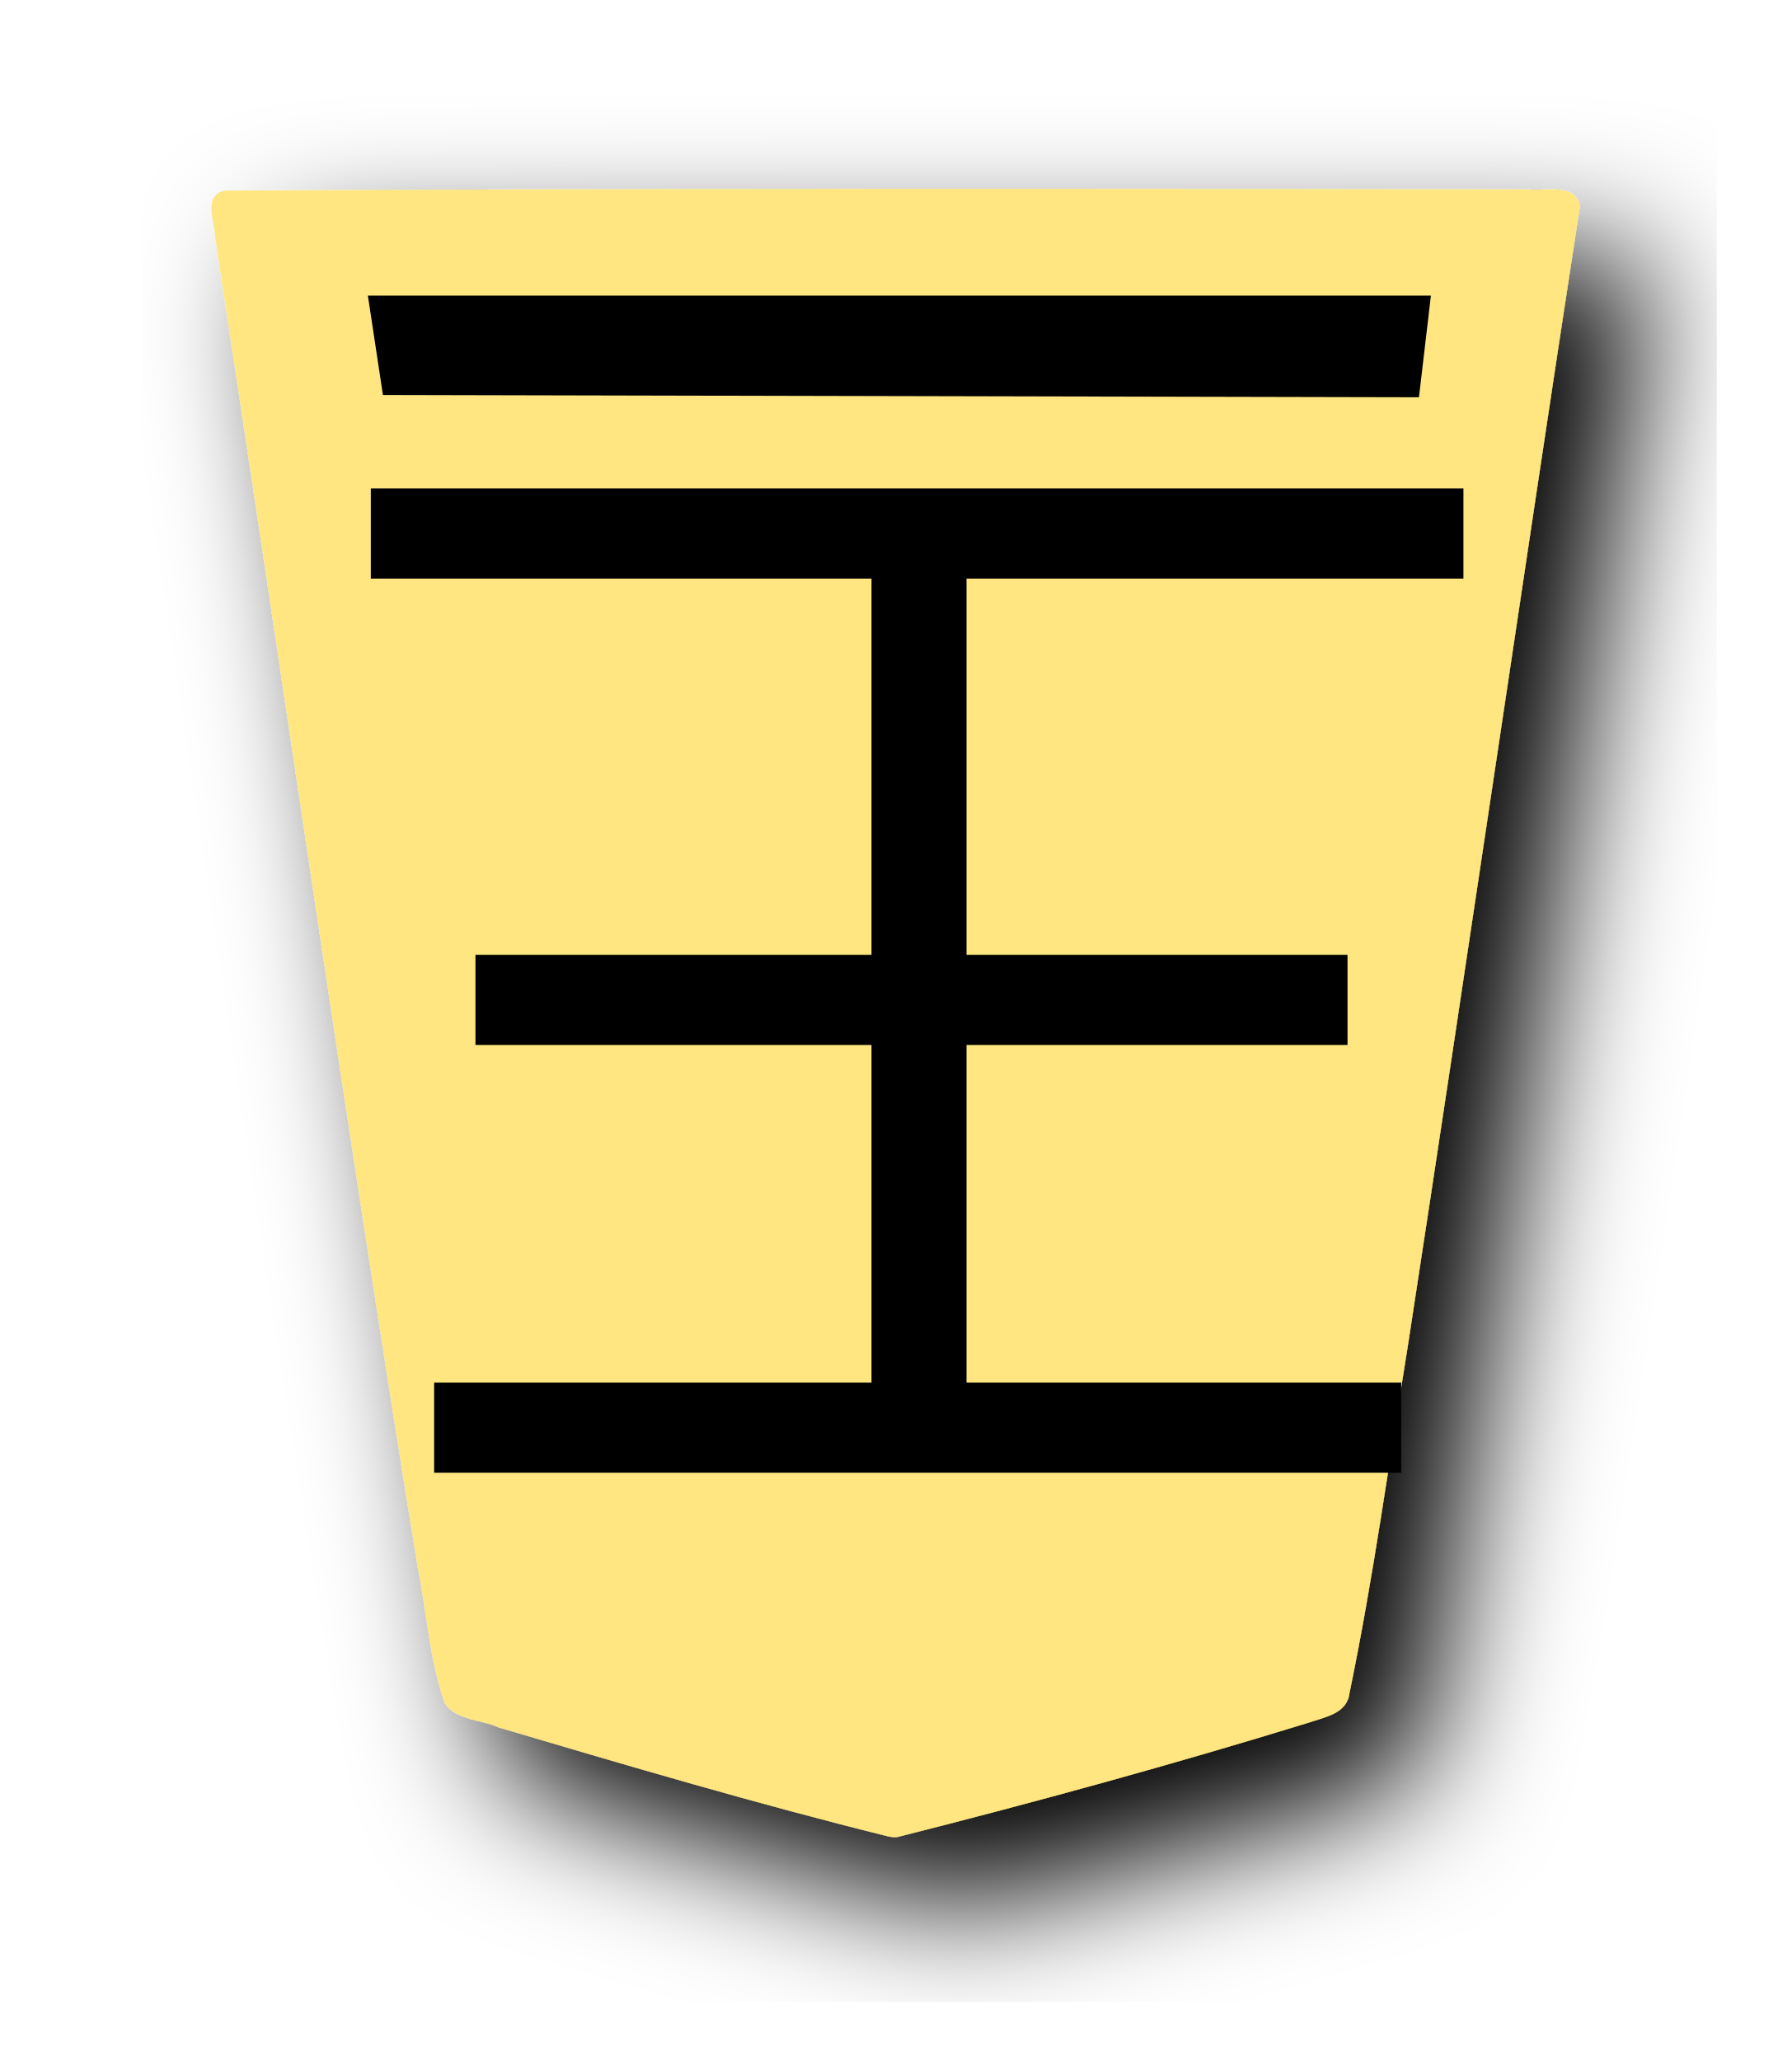
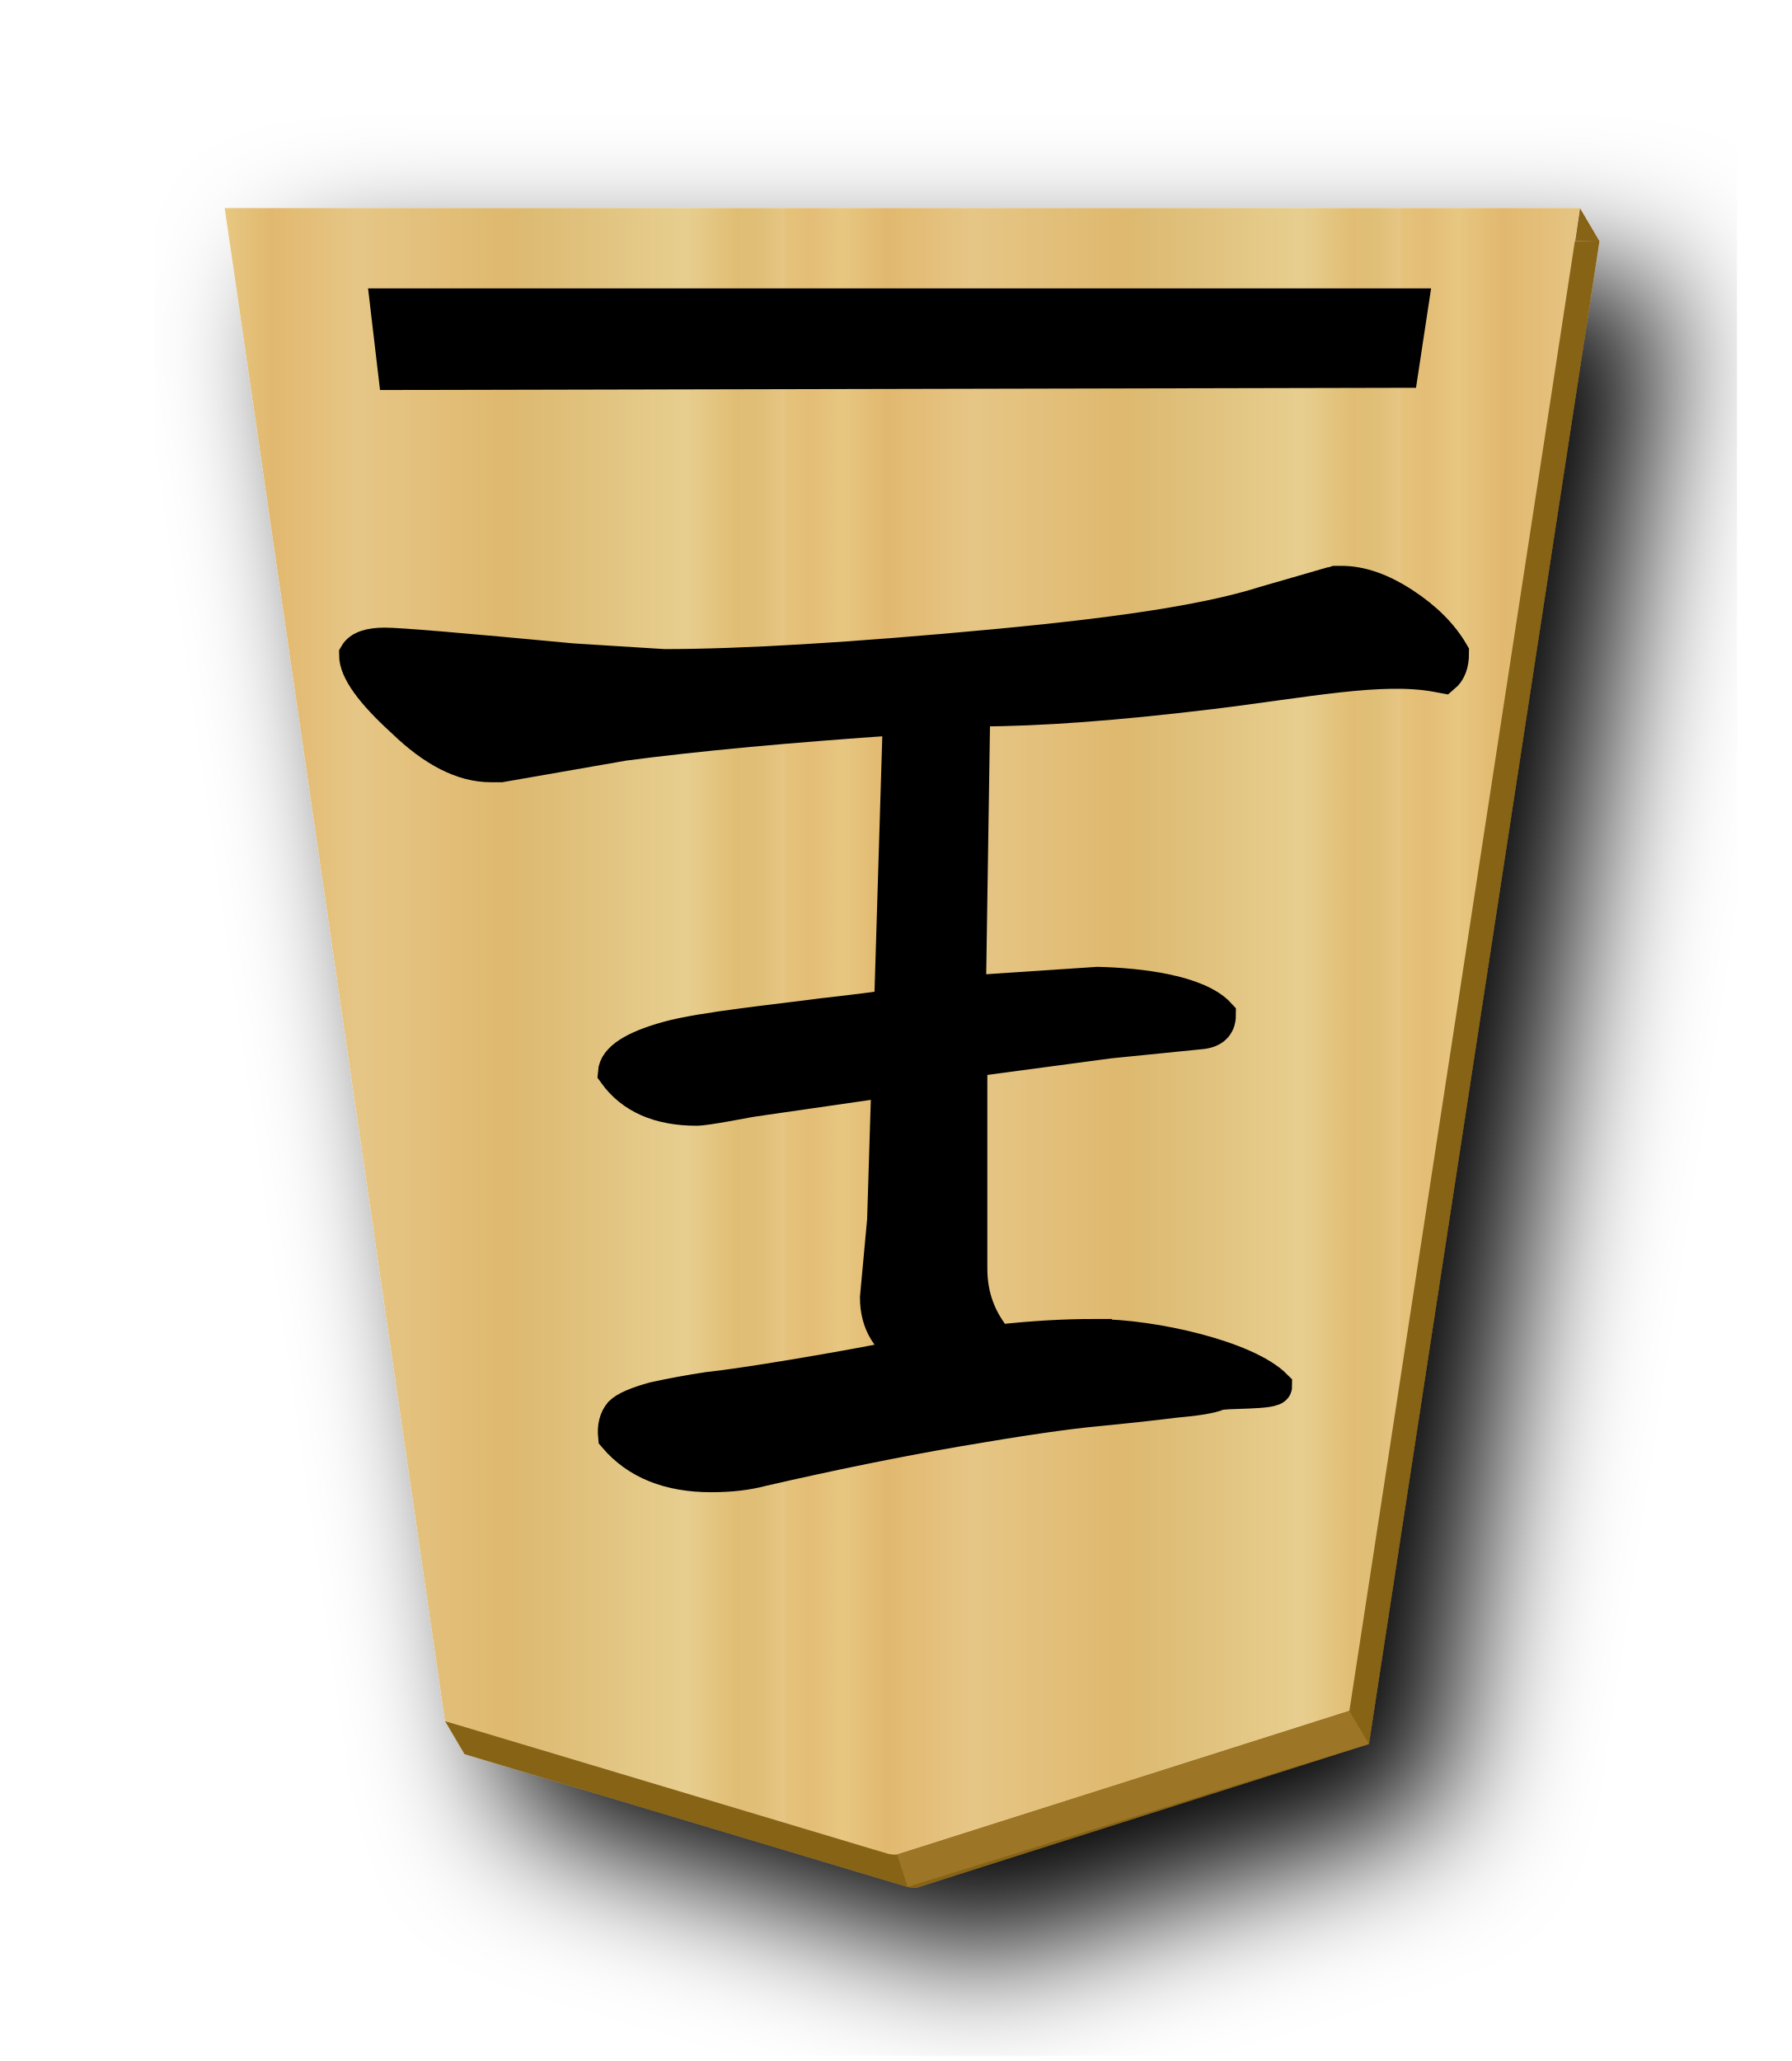
- <svg xmlns="http://www.w3.org/2000/svg" width="52.157" height="60" version="1.1" id="svg1717">
+ <svg xmlns="http://www.w3.org/2000/svg" xmlns:xlink="http://www.w3.org/1999/xlink" width="52.157" height="60" version="1.1" id="svg1717">
  <defs id="defs1721">
    <filter style="color-interpolation-filters:sRGB" id="filter1552">
      <feFlood flood-opacity="0.498" flood-color="rgb(0,0,0)" result="flood" id="feFlood1542" />
      <feComposite in="flood" in2="SourceGraphic" operator="in" result="composite1" id="feComposite1544" />
      <feGaussianBlur in="composite1" stdDeviation="2.5" result="blur" id="feGaussianBlur1546" />
      <feOffset dx="4.57967e-15" dy="4.41314e-15" result="offset" id="feOffset1548" />
      <feComposite in="SourceGraphic" in2="offset" operator="over" result="composite2" id="feComposite1550" />
    </filter>
    <filter style="color-interpolation-filters:sRGB" id="filter1540">
      <feFlood flood-opacity="0.498" flood-color="rgb(0,0,0)" result="flood" id="feFlood1530" />
      <feComposite in="flood" in2="SourceGraphic" operator="in" result="composite1" id="feComposite1532" />
      <feGaussianBlur in="composite1" stdDeviation="2.5" result="blur" id="feGaussianBlur1534" />
      <feOffset dx="4.57967e-15" dy="4.41314e-15" result="offset" id="feOffset1536" />
      <feComposite in="SourceGraphic" in2="offset" operator="over" result="composite2" id="feComposite1538" />
    </filter>
    <filter id="drop-shadow-9">
      <feGaussianBlur in="SourceAlpha" result="blur" stdDeviation="2" id="feGaussianBlur5056" />
      <feOffset result="offsetBlur" dx="2" dy="2" id="feOffset5058" />
      <feBlend in="SourceGraphic" in2="offsetBlur" mode="normal" id="feBlend5060" />
    </filter>
    <filter id="drop-shadow-2">
      <feGaussianBlur in="SourceAlpha" result="blur" stdDeviation="2" id="feGaussianBlur6807" />
      <feOffset result="offsetBlur" dx="2" dy="2" id="feOffset6809" />
      <feBlend in="SourceGraphic" in2="offsetBlur" mode="normal" id="feBlend6811" />
    </filter>
+     <filter id="drop-shadow-2-8">
+       <feGaussianBlur in="SourceAlpha" result="blur" stdDeviation="2" id="feGaussianBlur6807-2" />
+       <feOffset result="offsetBlur" dx="2" dy="2" id="feOffset6809-8" />
+       <feBlend in="SourceGraphic" in2="offsetBlur" mode="normal" id="feBlend6811-0" />
+     </filter>
+     <filter id="drop-shadow-6">
+       <feGaussianBlur in="SourceAlpha" result="blur" stdDeviation="2" id="feGaussianBlur5056-9" />
+       <feOffset result="offsetBlur" dx="2" dy="2" id="feOffset5058-0" />
+       <feBlend in="SourceGraphic" in2="offsetBlur" mode="normal" id="feBlend5060-9" />
+     </filter>
+     <filter id="drop-shadow-27">
+       <feGaussianBlur in="SourceAlpha" result="blur" stdDeviation="2" id="feGaussianBlur5056-5" />
+       <feOffset result="offsetBlur" dx="2" dy="2" id="feOffset5058-6" />
+       <feBlend in="SourceGraphic" in2="offsetBlur" mode="normal" id="feBlend5060-96" />
+     </filter>
+     <filter id="drop-shadow-2-88">
+       <feGaussianBlur in="SourceAlpha" result="blur" stdDeviation="2" id="feGaussianBlur6807-1" />
+       <feOffset result="offsetBlur" dx="2" dy="2" id="feOffset6809-5" />
+       <feBlend in="SourceGraphic" in2="offsetBlur" mode="normal" id="feBlend6811-7" />
+     </filter>
+     <filter id="drop-shadow-6-3">
+       <feGaussianBlur in="SourceAlpha" result="blur" stdDeviation="2" id="feGaussianBlur5056-9-4" />
+       <feOffset result="offsetBlur" dx="2" dy="2" id="feOffset5058-0-0" />
+       <feBlend in="SourceGraphic" in2="offsetBlur" mode="normal" id="feBlend5060-9-8" />
+     </filter>
+     <linearGradient id="linearGradient12530">
+       <stop style="stop-color:#dfb459;stop-opacity:1" offset="0" id="stop12526" />
+       <stop id="stop16843" offset="0.041" style="stop-color:#dead54;stop-opacity:1" />
+       <stop id="stop12556" offset="0.082" style="stop-color:#e1b85f;stop-opacity:1" />
+       <stop id="stop12532" offset="0.165" style="stop-color:#dba84d;stop-opacity:1" />
+       <stop style="stop-color:#dfb765;stop-opacity:1" offset="0.305" id="stop12564" />
+       <stop style="stop-color:#d8a94e;stop-opacity:1" offset="0.539" id="stop12558" />
+       <stop id="stop12562" offset="0.586" style="stop-color:#d5ab53;stop-opacity:1" />
+       <stop style="stop-color:#e0bf6e;stop-opacity:1" offset="0.84" id="stop12534" />
+       <stop id="stop16845" offset="0.924" style="stop-color:#daae52;stop-opacity:1" />
+       <stop id="stop12560" offset="0.962" style="stop-color:#d9af57;stop-opacity:1" />
+       <stop style="stop-color:#e1b663;stop-opacity:1" offset="1" id="stop12528" />
+     </linearGradient>
+     <filter id="drop-shadow-6-2">
+       <feGaussianBlur in="SourceAlpha" result="blur" stdDeviation="2" id="feGaussianBlur5056-9-9" />
+       <feOffset result="offsetBlur" dx="2" dy="2" id="feOffset5058-0-7" />
+       <feBlend in="SourceGraphic" in2="offsetBlur" mode="normal" id="feBlend5060-9-0" />
+     </filter>
+     <linearGradient xlink:href="#linearGradient12530" id="linearGradient2259" x1="148.578" y1="49.826" x2="130.323" y2="49.826" gradientUnits="userSpaceOnUse" spreadMethod="repeat" />
+     <filter id="drop-shadow-6-6">
+       <feGaussianBlur in="SourceAlpha" result="blur" stdDeviation="2" id="feGaussianBlur5056-9-8" />
+       <feOffset result="offsetBlur" dx="2" dy="2" id="feOffset5058-0-1" />
+       <feBlend in="SourceGraphic" in2="offsetBlur" mode="normal" id="feBlend5060-9-7" />
+     </filter>
+     <filter id="drop-shadow-6-9">
+       <feGaussianBlur in="SourceAlpha" result="blur" stdDeviation="2" id="feGaussianBlur5056-9-7" />
+       <feOffset result="offsetBlur" dx="2" dy="2" id="feOffset5058-0-8" />
+       <feBlend in="SourceGraphic" in2="offsetBlur" mode="normal" id="feBlend5060-9-3" />
+     </filter>
+     <filter id="drop-shadow-6-23">
+       <feGaussianBlur in="SourceAlpha" result="blur" stdDeviation="2" id="feGaussianBlur5056-9-87" />
+       <feOffset result="offsetBlur" dx="2" dy="2" id="feOffset5058-0-9" />
+       <feBlend in="SourceGraphic" in2="offsetBlur" mode="normal" id="feBlend5060-9-6" />
+     </filter>
+     <filter id="drop-shadow-6-1">
+       <feGaussianBlur in="SourceAlpha" result="blur" stdDeviation="2" id="feGaussianBlur5056-9-0" />
+       <feOffset result="offsetBlur" dx="2" dy="2" id="feOffset5058-0-3" />
+       <feBlend in="SourceGraphic" in2="offsetBlur" mode="normal" id="feBlend5060-9-4" />
+     </filter>
+     <filter id="drop-shadow-2-84-1-4">
+       <feGaussianBlur in="SourceAlpha" result="blur" stdDeviation="2" id="feGaussianBlur6807-9-0-2" />
+       <feOffset result="offsetBlur" dx="2" dy="2" id="feOffset6809-5-3-5" />
+       <feBlend in="SourceGraphic" in2="offsetBlur" mode="normal" id="feBlend6811-1-0-4" />
+     </filter>
+     <linearGradient id="linearGradient11760">
+       <stop id="stop11738" offset="0" style="stop-color:#e5c37b;stop-opacity:1" />
+       <stop style="stop-color:#e4bd76;stop-opacity:1" offset="0.042" id="stop11740" />
+       <stop style="stop-color:#e7c781;stop-opacity:1" offset="0.093" id="stop11742" />
+       <stop style="stop-color:#e2b86e;stop-opacity:1" offset="0.165" id="stop11744" />
+       <stop id="stop11746" offset="0.305" style="stop-color:#e6c686;stop-opacity:1" />
+       <stop id="stop11748" offset="0.539" style="stop-color:#dfb96f;stop-opacity:1" />
+       <stop style="stop-color:#ddbb73;stop-opacity:1" offset="0.586" id="stop11750" />
+       <stop id="stop11752" offset="0.84" style="stop-color:#e7ce8f;stop-opacity:1" />
+       <stop style="stop-color:#e1bd73;stop-opacity:1" offset="0.924" id="stop11754" />
+       <stop style="stop-color:#e0bf78;stop-opacity:1" offset="0.962" id="stop11756" />
+       <stop id="stop11758" offset="1" style="stop-color:#e7c685;stop-opacity:1" />
+     </linearGradient>
+     <linearGradient xlink:href="#linearGradient11760" id="linearGradient15214" gradientUnits="userSpaceOnUse" x1="148.578" y1="49.826" x2="130.323" y2="49.826" spreadMethod="repeat" />
  </defs>
  <filter id="drop-shadow">
    <feGaussianBlur in="SourceAlpha" result="blur" stdDeviation="2" id="feGaussianBlur1692" />
    <feOffset result="offsetBlur" dx="2" dy="2" id="feOffset1694" />
    <feBlend in="SourceGraphic" in2="offsetBlur" mode="normal" id="feBlend1696" />
  </filter>
-   <g style="display:inline;fill:#ffe680" id="g9324" transform="translate(-16.62321,-152.3306)">
-     <g style="fill:#ffe680;fill-opacity:1;filter:url(#drop-shadow-2)" transform="matrix(0.9818505,0,0,0.9818505,-83.37827,128.6032)" id="g7758">
-       <g style="fill:#ffe680;fill-opacity:1" transform="rotate(180,45.5785,23.8125)" id="g7756">
-         <path style="fill:#ffe680;fill-opacity:1" d="m -37.299,-31.01 c -4.096,1.034 -8.171,2.152 -12.208,3.395 -0.467,0.163 -1.13,0.263 -1.201,0.865 -0.709,3.416 -1.178,6.885 -1.737,10.331 -1.73,11.255 -3.378,22.528 -5.1,33.78 0.155,0.682 1.013,0.424 1.51,0.48 12.894,0.025 25.788,0.03 38.68,-0.033 0.672,-0.156 0.28,-0.952 0.279,-1.409 -2.011,-13.12 -3.876,-26.263 -5.998,-39.366 -0.277,-1.356 -0.348,-2.782 -0.816,-4.087 -0.347,-0.497 -1.073,-0.468 -1.588,-0.704 -3.832,-1.137 -7.673,-2.267 -11.55,-3.231 -0.09,-0.017 -0.18,-0.032 -0.271,-0.021 z" id="path7754" />
-       </g>
-     </g>
-     <g id="g9315" style="fill:#ffe680">
-       <text transform="scale(1.054293,-0.9485034)" xml:space="preserve" style="font-style:normal;font-variant:normal;font-weight:normal;font-stretch:normal;font-size:29.072px;line-height:1.25;font-family:PMingLiU;-inkscape-font-specification:PMingLiU;letter-spacing:0px;word-spacing:0px;display:inline;fill:#ffe680;fill-opacity:1;stroke:none;stroke-width:4.345;stroke-miterlimit:4;stroke-dasharray:none" x="25.962" y="-182.123" id="text9243">
-         <tspan id="tspan9241" x="25.962" y="-182.123" style="font-style:normal;font-variant:normal;font-weight:normal;font-stretch:normal;font-family:MingLiU_HKSCS-ExtB;-inkscape-font-specification:MingLiU_HKSCS-ExtB;fill:#ffe680;stroke-width:4.345;stroke-miterlimit:4;stroke-dasharray:none">王</tspan>
-       </text>
-       <path id="path9245" d="m 25.224,163.115 34.939,0.139 0.459,-3.188 -35.842,-0.194 z" style="display:inline;opacity:1;fill:#ffe680;fill-opacity:1;stroke:none;stroke-width:0.447;stroke-linecap:butt;stroke-linejoin:miter;stroke-miterlimit:4;stroke-dasharray:none;stroke-opacity:1;paint-order:normal" />
+   <g style="fill:url(#linearGradient2259);fill-opacity:1;filter:url(#drop-shadow-2-88)" transform="matrix(0.9818505,0,0,0.9818505,-100.0015,-23.21895)" id="g7764">
+     <g transform="rotate(180,45.5785,23.8125)" id="g7762" style="fill:url(#linearGradient2259);fill-opacity:1.0">
+       <path style="fill:#876419;fill-opacity:1;stroke-width:0.982" d="M 46.002 6.057 L 45.865 7.012 L 46.57 7.021 L 46.002 6.057 z M 46.57 7.021 L 7.109 7.021 L 13.402 50.225 L 12.957 50.105 L 13.525 51.068 L 26.426 54.932 C 26.514 54.948 26.602 54.964 26.691 54.953 L 39.857 50.77 L 46.57 7.021 z " transform="matrix(-1.018485,0,0,-1.018485,-10.693,23.97685)" id="path2263" />
+       <path style="fill:url(#linearGradient15214);fill-opacity:1" d="m -37.299,-31.01 -13.409,4.26 -6.837,44.558 40.19,1.13e-4 -6.535,-44.862 -13.138,-3.935 c -0.09,-0.017 -0.18,-0.032 -0.271,-0.021 z" id="path7760" />
    </g>
  </g>
-   <text id="text10435" y="-15.456" x="-44.452" style="font-style:normal;font-variant:normal;font-weight:normal;font-stretch:normal;font-size:19.772px;line-height:1.25;font-family:PMingLiU;-inkscape-font-specification:PMingLiU;letter-spacing:0px;word-spacing:0px;display:inline;fill:#000000;fill-opacity:1;stroke:none;stroke-width:2.217;stroke-miterlimit:4;stroke-dasharray:none" xml:space="preserve" transform="scale(-1)">
-     <tspan style="font-style:normal;font-variant:normal;font-weight:normal;font-stretch:normal;font-size:35.465px;font-family:KaiTi;-inkscape-font-specification:KaiTi;fill:#000000;stroke-width:2.217;stroke-miterlimit:4;stroke-dasharray:none" y="-15.456" x="-44.452" id="tspan10433">王</tspan>
-   </text>
-   <path id="path10437" d="M 11.467,11.13 11.141,8.975 h 30.106 l -0.261,2.22 z" style="display:inline;fill:#000000;stroke:#000000;stroke-width:0.739px;stroke-linecap:butt;stroke-linejoin:miter;stroke-opacity:1" />
+   <path style="fill:#9c7526;stroke:none;stroke-width:1px;stroke-linecap:butt;stroke-linejoin:miter;stroke-opacity:1;fill-opacity:1" d="m 26.123,53.989 0.302,0.943 13.432,-4.162 -0.568,-0.963 z" id="path2272" />
+   <path style="display:inline;fill:#000000;stroke:#000000;stroke-width:0.739px;stroke-linecap:butt;stroke-linejoin:miter;stroke-opacity:1" d="M 40.911,10.92 41.238,8.764 H 11.132 l 0.261,2.22 z" id="path10431" />
+   <g id="g15473" transform="rotate(-180,15.39379,12.30929)">
+     <g transform="translate(-21.91312,-38.89584)" id="text5169-7-4" style="font-style:normal;font-variant:normal;font-weight:normal;font-stretch:normal;font-size:26.667px;line-height:1.25;font-family:KaiTi;-inkscape-font-specification:KaiTi;letter-spacing:0px;word-spacing:0px;fill:#000000;fill-opacity:1;stroke:none;stroke-width:1;stroke-miterlimit:4;stroke-dasharray:none" aria-label="王">
+       <path id="path5171-2" style="font-style:normal;font-variant:normal;font-weight:normal;font-stretch:normal;font-size:42.667px;font-family:'cwTeX Q Kai';-inkscape-font-specification:'cwTeX Q Kai';stroke:#000000;stroke-width:1;stroke-miterlimit:4;stroke-dasharray:none;stroke-opacity:1" d="m 20.828,24.614 c -1.722,0 -4.415,-0.629 -5.248,-1.462 0,-0.194 1.498,-0.121 1.665,-0.204 0.194,-0.083 0.611,-0.153 1.25,-0.208 0.667,-0.083 1.431,-0.167 2.292,-0.25 0.889,-0.083 2.222,-0.278 4,-0.583 1.778,-0.306 3.694,-0.694 5.75,-1.167 0.417,-0.111 0.903,-0.167 1.458,-0.167 1.222,0 2.153,0.375 2.792,1.125 0.028,0.278 -0.028,0.5 -0.167,0.667 -0.139,0.139 -0.458,0.278 -0.958,0.417 -0.5,0.111 -1.028,0.208 -1.583,0.292 -0.528,0.056 -1.375,0.181 -2.542,0.375 -1.167,0.194 -2.306,0.403 -3.417,0.625 0.694,0.361 1.042,0.917 1.042,1.667 l -0.208,2.25 -0.125,4.042 v 0.042 l 4.004,-0.579 c 0.167,-0.028 1.309,-0.254 1.586,-0.254 1.083,0 1.875,0.347 2.375,1.042 -0.028,0.389 -0.542,0.722 -1.542,1 -1,0.278 -3.243,0.5 -4.465,0.667 -1.222,0.139 -1.861,0.222 -1.917,0.25 l -0.125,0.208 -0.25,8.208 c 3.25,-0.222 5.931,-0.472 8.042,-0.75 l 3.583,-0.625 h 0.167 0.125 c 0.806,0 1.653,0.431 2.542,1.292 0.917,0.833 1.375,1.472 1.375,1.917 -0.111,0.194 -0.389,0.292 -0.833,0.292 -0.417,0 -2.236,-0.153 -5.458,-0.458 l -2.667,-0.167 c -2.306,0 -5.528,0.194 -9.667,0.583 -4.139,0.389 -6.357,0.784 -7.857,1.256 l -1.875,0.542 c -0.028,0 -0.083,0.014 -0.167,0.042 h -0.167 c -0.556,0 -1.153,-0.208 -1.792,-0.625 -0.639,-0.417 -1.111,-0.889 -1.417,-1.417 0,-0.306 0.083,-0.528 0.25,-0.667 l 0.19,0.035 c 1.611,0.3 3.833,-0.167 6.583,-0.5 2.75,-0.333 5,-0.5 6.75,-0.5 h 0.167 l 0.125,-8.25 -3.75,0.25 c -1.222,-0.028 -2.917,-0.233 -3.528,-0.9 0,-0.306 0.181,-0.472 0.542,-0.5 l 2.653,-0.267 4.042,-0.542 v -6.083 c 0,-0.806 -0.264,-1.514 -0.792,-2.125 -1,0.111 -1.944,0.167 -2.833,0.167 z" />
+     </g>
+   </g>
</svg>
